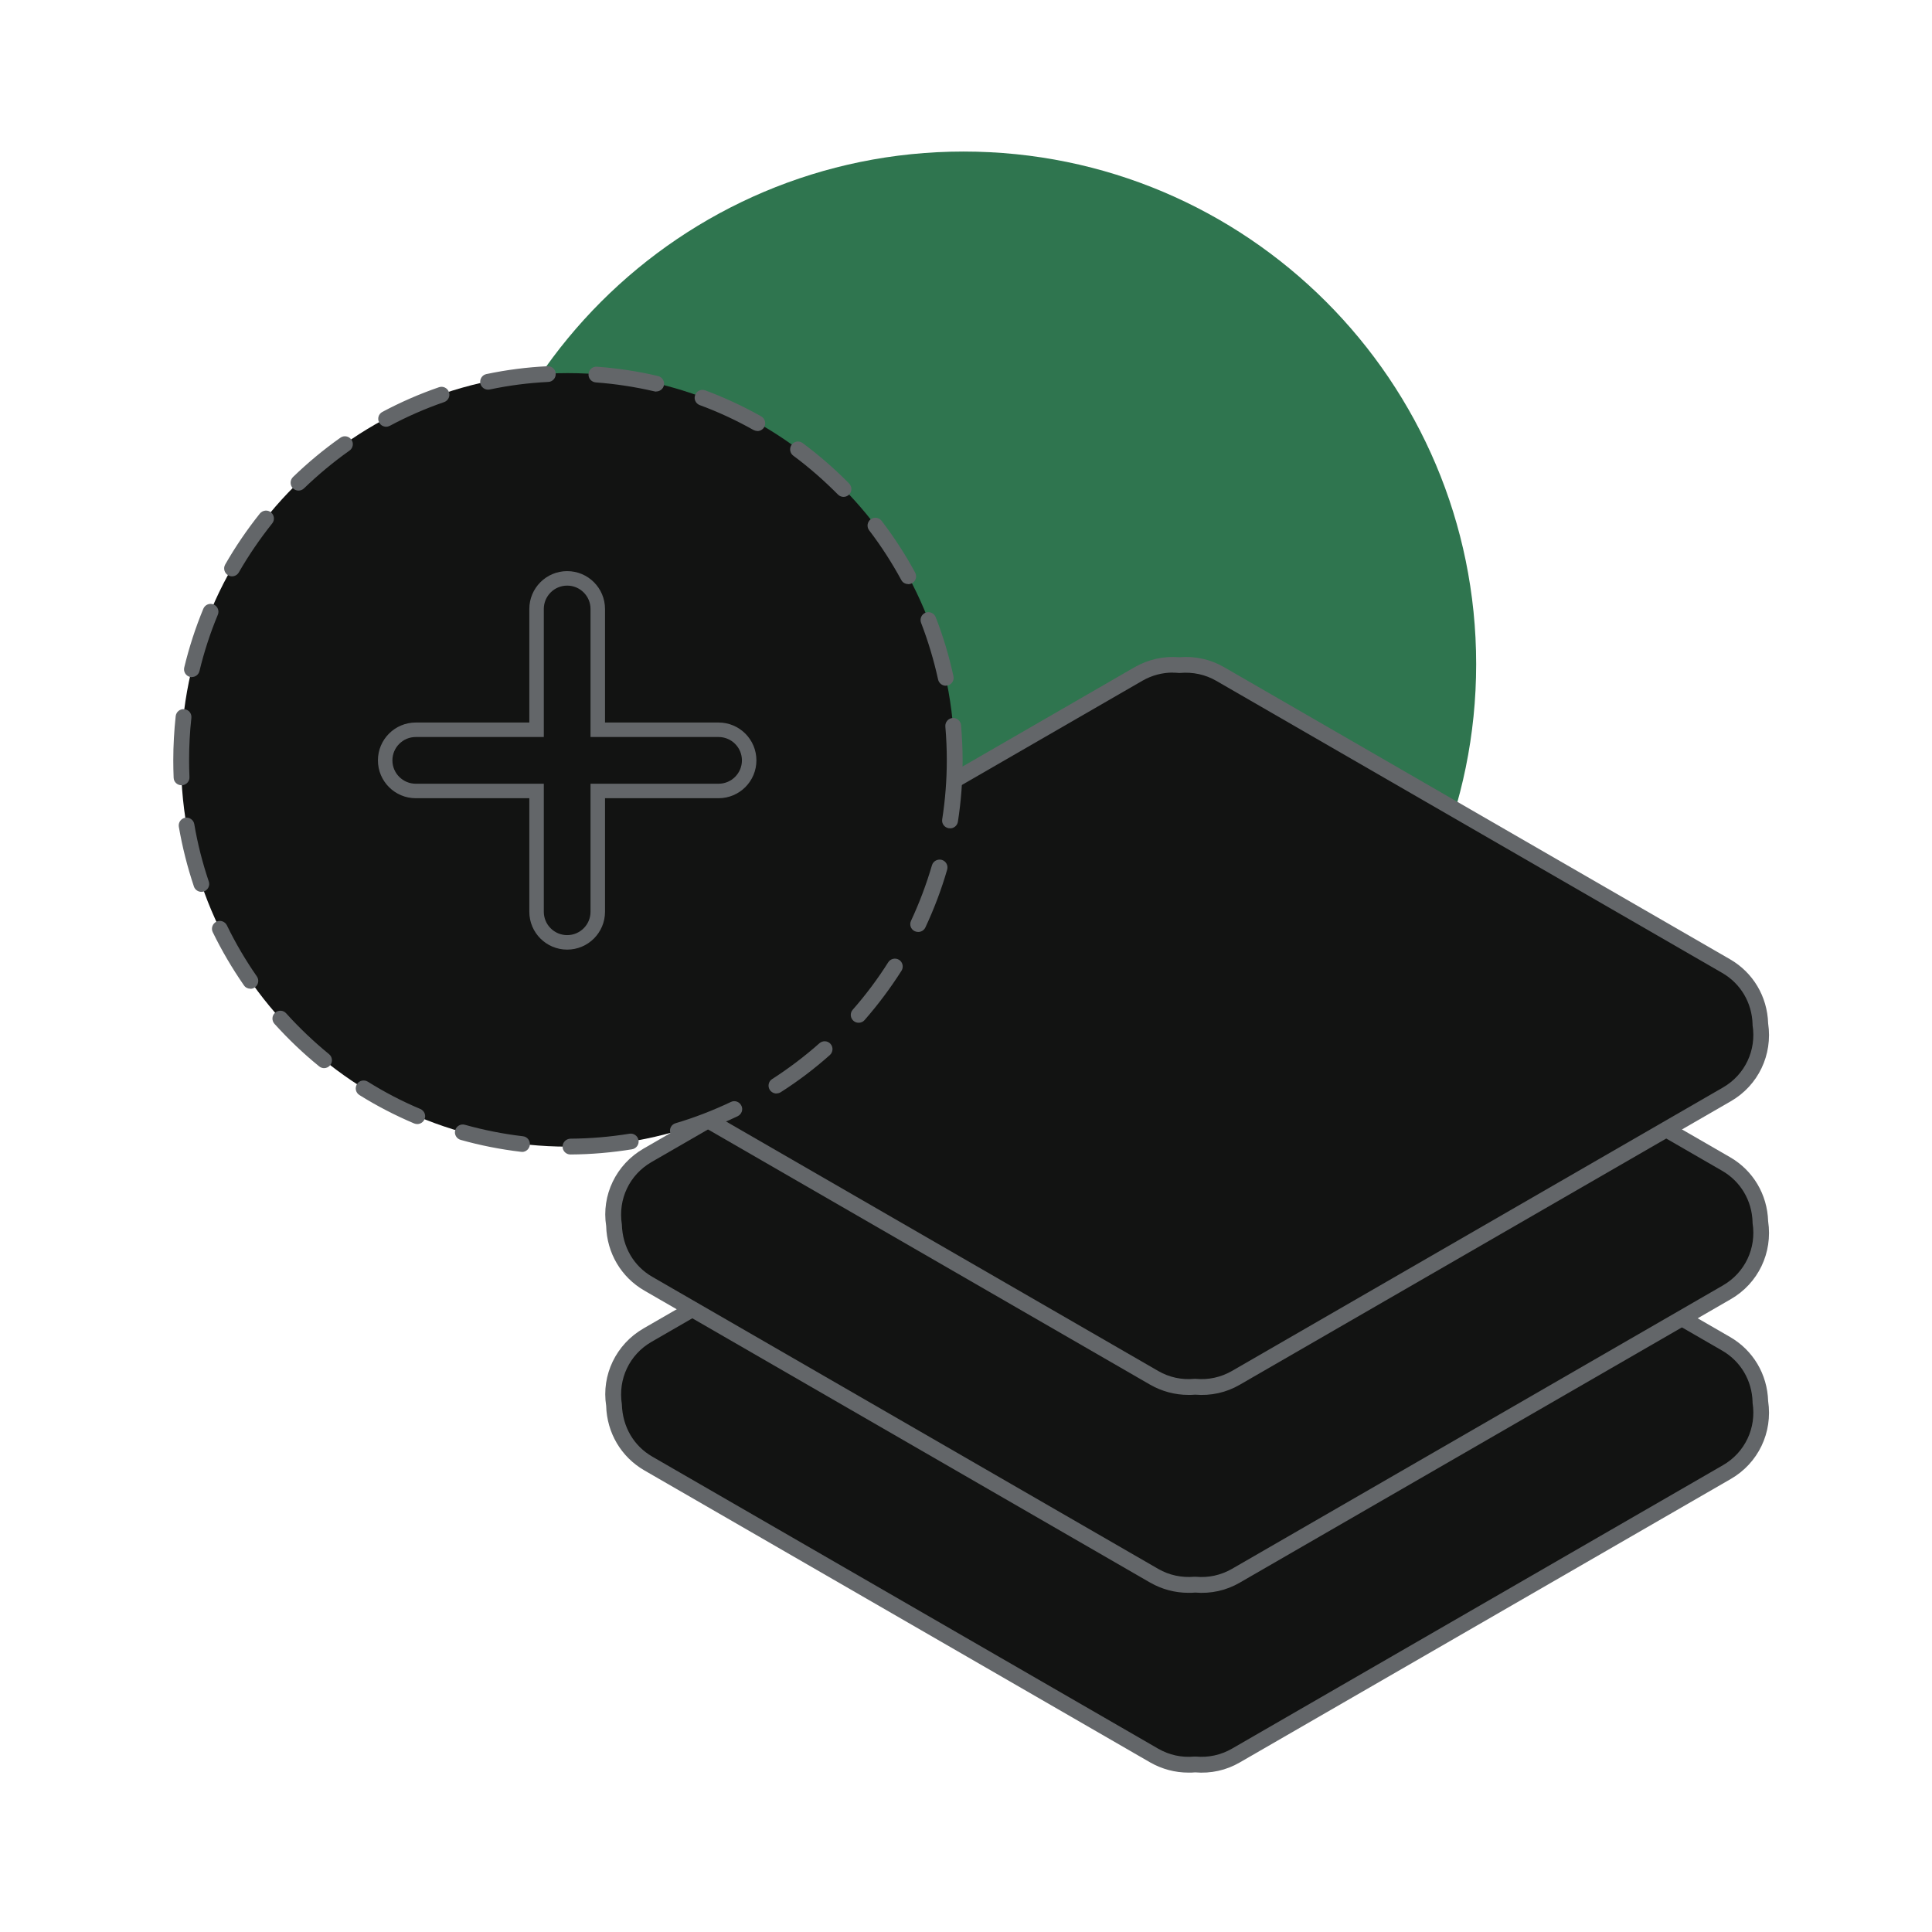
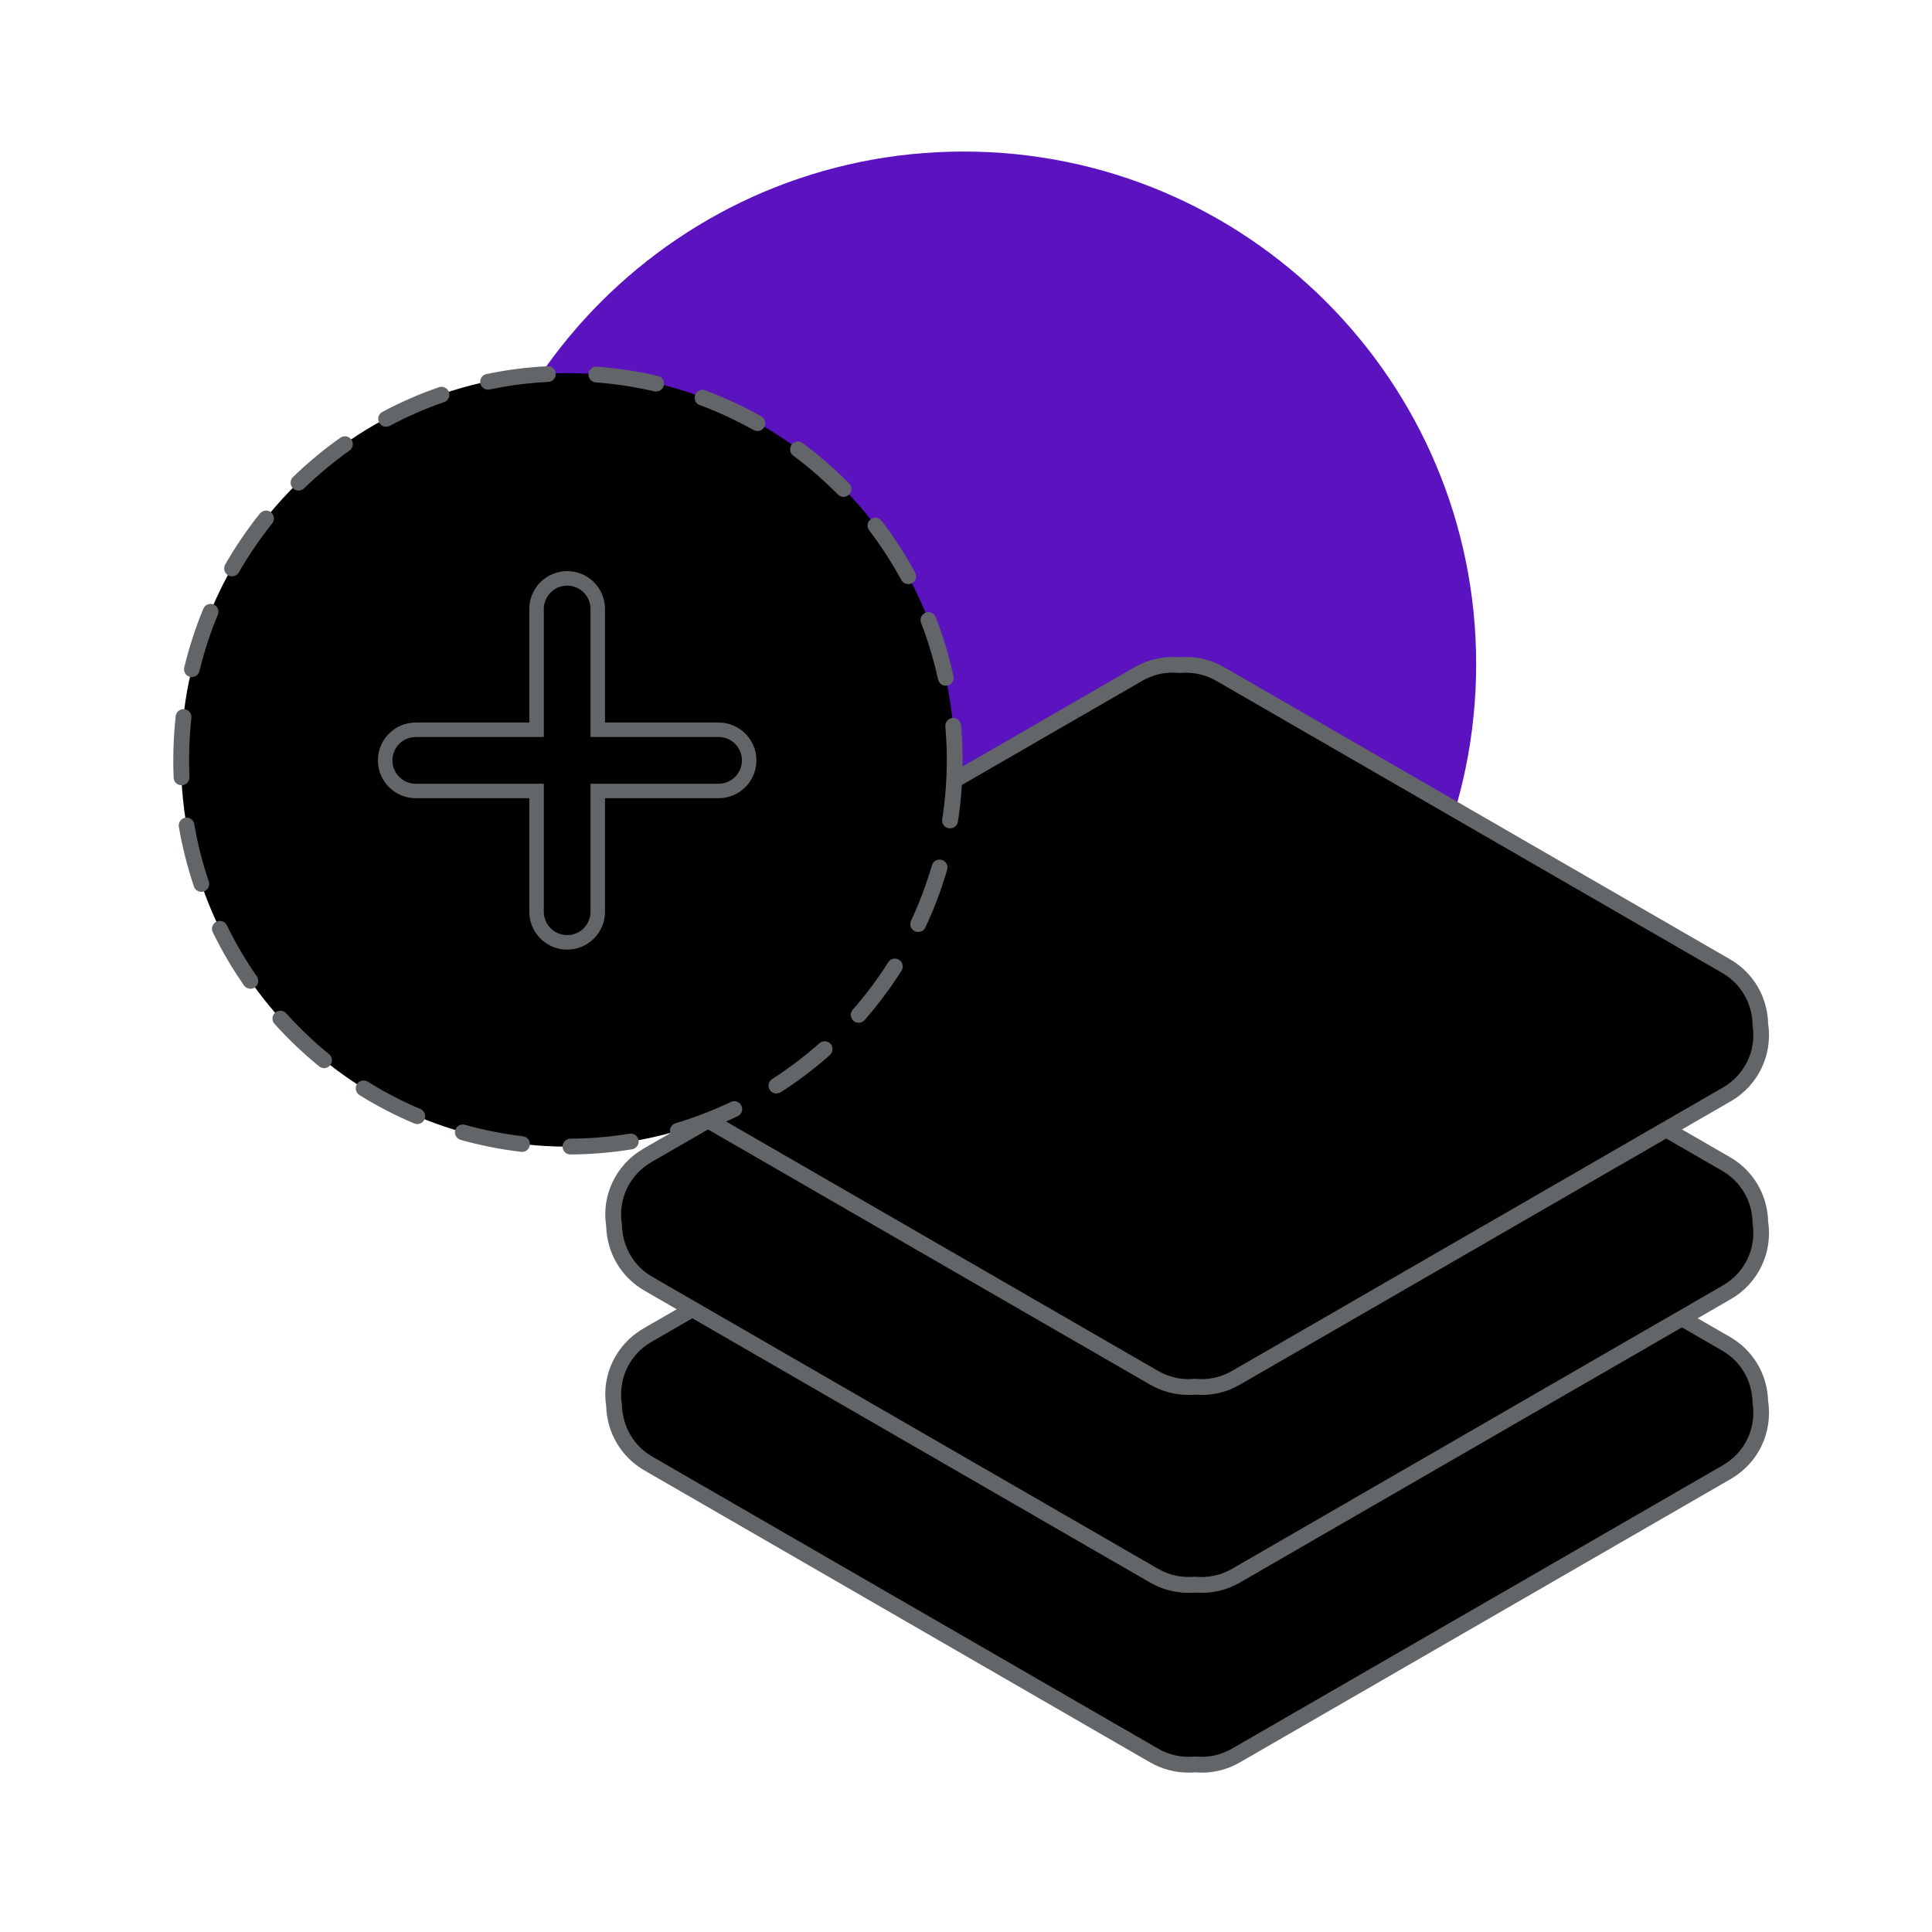
<svg xmlns="http://www.w3.org/2000/svg" width="160" height="160" viewBox="0 0 160 160" fill="none">
-   <path d="M79.8 97.45C103.245 97.45 122.25 78.445 122.25 55C122.25 31.556 103.245 12.55 79.8 12.55C56.356 12.55 37.35 31.556 37.35 55C37.35 78.445 56.356 97.45 79.8 97.45Z" fill="#2F754F" />
-   <path d="M145.78 116.08C145.73 114.16 144.73 112.31 142.95 111.28L101.05 87.09C99.99 86.48 98.81 86.25 97.68 86.36C96.55 86.26 95.37 86.48 94.31 87.09L53.64 110.57C51.54 111.78 50.51 114.13 50.87 116.4C50.92 118.32 51.92 120.17 53.7 121.2L95.6 145.39C96.66 146 97.84 146.23 98.97 146.12C100.1 146.22 101.28 146 102.34 145.39L143.01 121.91C145.11 120.7 146.14 118.35 145.78 116.08Z" fill="#121312" />
+   <path d="M79.8 97.45C103.245 97.45 122.25 78.445 122.25 55C122.25 31.556 103.245 12.55 79.8 12.55C56.356 12.55 37.35 31.556 37.35 55C37.35 78.445 56.356 97.45 79.8 97.45Z" fill="#5B13BF" />
+   <path d="M145.78 116.08C145.73 114.16 144.73 112.31 142.95 111.28L101.05 87.09C99.99 86.48 98.81 86.25 97.68 86.36C96.55 86.26 95.37 86.48 94.31 87.09L53.64 110.57C51.54 111.78 50.51 114.13 50.87 116.4C50.92 118.32 51.92 120.17 53.7 121.2L95.6 145.39C96.66 146 97.84 146.23 98.97 146.12C100.1 146.22 101.28 146 102.34 145.39L143.01 121.91C145.11 120.7 146.14 118.35 145.78 116.08Z" fill="#000000" />
  <path d="M98.42 146.8C97.31 146.8 96.23 146.51 95.26 145.96L53.36 121.77C51.44 120.66 50.26 118.66 50.2 116.42C49.8 113.88 51.01 111.33 53.3 110.01L93.97 86.53C95.09 85.88 96.37 85.6 97.67 85.71C98.97 85.6 100.25 85.88 101.37 86.53L143.27 110.72C145.18 111.82 146.36 113.8 146.43 116.03C146.82 118.64 145.61 121.17 143.34 122.48L102.67 145.96C101.55 146.61 100.28 146.89 98.97 146.78C98.79 146.8 98.61 146.8 98.43 146.8H98.42ZM97.13 86.98C96.25 86.98 95.39 87.21 94.62 87.65L53.95 111.13C52.13 112.18 51.17 114.21 51.5 116.29C51.55 118.16 52.49 119.75 54.02 120.63L95.92 144.82C96.82 145.34 97.85 145.57 98.91 145.47H98.97H99.03C100.08 145.57 101.11 145.34 102.02 144.82L142.69 121.34C144.51 120.29 145.47 118.26 145.14 116.18V116.1C145.09 114.32 144.15 112.73 142.62 111.85L100.72 87.66C99.82 87.14 98.79 86.92 97.73 87.01H97.67H97.61C97.45 86.99 97.29 86.99 97.13 86.99V86.98Z" fill="#636669" />
-   <path d="M145.78 101.19C145.73 99.27 144.73 97.42 142.95 96.39L101.05 72.2C99.99 71.59 98.81 71.36 97.68 71.47C96.55 71.37 95.37 71.59 94.31 72.2L53.64 95.68C51.54 96.89 50.51 99.24 50.87 101.51C50.92 103.43 51.92 105.28 53.7 106.31L95.6 130.5C96.66 131.11 97.84 131.34 98.97 131.23C100.1 131.33 101.28 131.11 102.34 130.5L143.01 107.02C145.11 105.81 146.14 103.46 145.78 101.19Z" fill="#121312" />
+   <path d="M145.78 101.19C145.73 99.27 144.73 97.42 142.95 96.39L101.05 72.2C99.99 71.59 98.81 71.36 97.68 71.47C96.55 71.37 95.37 71.59 94.31 72.2L53.64 95.68C51.54 96.89 50.51 99.24 50.87 101.51C50.92 103.43 51.92 105.28 53.7 106.31L95.6 130.5C96.66 131.11 97.84 131.34 98.97 131.23C100.1 131.33 101.28 131.11 102.34 130.5L143.01 107.02C145.11 105.81 146.14 103.46 145.78 101.19Z" fill="#000000" />
  <path d="M98.42 131.91C97.31 131.91 96.23 131.62 95.26 131.07L53.36 106.88C51.44 105.77 50.26 103.77 50.2 101.53C49.8 98.99 51.01 96.44 53.3 95.12L93.97 71.64C95.09 70.99 96.37 70.71 97.67 70.82C98.97 70.71 100.25 70.99 101.37 71.64L143.27 95.83C145.18 96.93 146.36 98.91 146.43 101.14C146.82 103.75 145.61 106.28 143.34 107.59L102.67 131.07C101.55 131.72 100.28 132 98.97 131.89C98.79 131.91 98.61 131.91 98.43 131.91H98.42ZM97.13 72.09C96.25 72.09 95.39 72.32 94.62 72.76L53.95 96.24C52.13 97.29 51.17 99.32 51.5 101.4C51.55 103.27 52.49 104.86 54.02 105.74L95.92 129.93C96.82 130.45 97.85 130.67 98.91 130.58H98.97H99.03C100.08 130.68 101.11 130.45 102.02 129.93L142.69 106.45C144.51 105.4 145.47 103.37 145.14 101.29V101.21C145.09 99.43 144.15 97.84 142.62 96.96L100.72 72.77C99.82 72.25 98.79 72.03 97.73 72.12H97.67H97.61C97.45 72.1 97.29 72.1 97.13 72.1V72.09Z" fill="#636669" />
-   <path d="M145.78 84.8C145.73 82.88 144.73 81.03 142.95 80L101.05 55.81C99.99 55.2 98.81 54.97 97.68 55.08C96.55 54.98 95.37 55.2 94.31 55.81L53.64 79.29C51.54 80.5 50.51 82.85 50.87 85.12C50.92 87.04 51.92 88.89 53.7 89.92L95.6 114.11C96.66 114.72 97.84 114.95 98.97 114.84C100.1 114.94 101.28 114.72 102.34 114.11L143.01 90.63C145.11 89.42 146.14 87.07 145.78 84.8Z" fill="#121312" />
+   <path d="M145.78 84.8C145.73 82.88 144.73 81.03 142.95 80L101.05 55.81C99.99 55.2 98.81 54.97 97.68 55.08C96.55 54.98 95.37 55.2 94.31 55.81L53.64 79.29C51.54 80.5 50.51 82.85 50.87 85.12C50.92 87.04 51.92 88.89 53.7 89.92L95.6 114.11C96.66 114.72 97.84 114.95 98.97 114.84C100.1 114.94 101.28 114.72 102.34 114.11L143.01 90.63C145.11 89.42 146.14 87.07 145.78 84.8Z" fill="#000000" />
  <path d="M98.42 115.52C97.31 115.52 96.23 115.23 95.26 114.68L53.36 90.49C51.44 89.38 50.26 87.38 50.2 85.14C49.8 82.6 51.01 80.05 53.3 78.73L93.97 55.25C95.09 54.61 96.37 54.32 97.67 54.43C98.97 54.32 100.25 54.6 101.37 55.25L143.27 79.44C145.18 80.54 146.36 82.52 146.43 84.75C146.82 87.36 145.61 89.89 143.34 91.2L102.67 114.68C101.55 115.33 100.28 115.61 98.97 115.5C98.79 115.52 98.61 115.52 98.43 115.52H98.42ZM97.13 55.7C96.25 55.7 95.39 55.93 94.62 56.37L53.95 79.85C52.13 80.9 51.17 82.93 51.5 85.01C51.55 86.88 52.49 88.47 54.02 89.35L95.92 113.54C96.82 114.06 97.85 114.29 98.91 114.19H98.97H99.03C100.08 114.29 101.11 114.06 102.02 113.54L142.69 90.06C144.51 89.01 145.47 86.98 145.14 84.9V84.82C145.09 83.04 144.15 81.45 142.62 80.57L100.72 56.38C99.82 55.86 98.79 55.64 97.73 55.73H97.67H97.61C97.45 55.71 97.29 55.71 97.13 55.71V55.7Z" fill="#636669" />
-   <path d="M47.02 94.96C64.71 94.96 79.05 80.62 79.05 62.93C79.05 45.24 64.71 30.9 47.02 30.9C29.33 30.9 14.99 45.24 14.99 62.93C14.99 80.62 29.33 94.96 47.02 94.96Z" fill="#121312" />
+   <path d="M47.02 94.96C64.71 94.96 79.05 80.62 79.05 62.93C79.05 45.24 64.71 30.9 47.02 30.9C29.33 30.9 14.99 45.24 14.99 62.93C14.99 80.62 29.33 94.96 47.02 94.96Z" fill="#000000" />
  <path d="M50.105 65.505L49.505 65.505L49.505 66.105L49.505 75.508C49.505 76.908 48.37 78.043 46.971 78.043C45.571 78.043 44.436 76.908 44.436 75.508L44.436 66.105L44.436 65.505L43.836 65.505L34.433 65.505C33.033 65.505 31.898 64.37 31.898 62.971C31.898 61.571 33.033 60.436 34.433 60.436L43.836 60.436L44.436 60.436L44.436 59.836L44.436 50.433C44.436 49.033 45.571 47.898 46.971 47.898C48.37 47.898 49.505 49.033 49.505 50.433L49.505 59.836L49.505 60.436L50.105 60.436L59.508 60.436C60.908 60.436 62.043 61.571 62.043 62.971C62.043 64.37 60.908 65.505 59.508 65.505L50.105 65.505Z" stroke="#636669" stroke-width="1.2" />
  <path d="M47.24 95.61C46.88 95.61 46.59 95.32 46.59 94.96C46.59 94.6 46.88 94.31 47.24 94.3C48.88 94.29 50.52 94.15 52.13 93.89C52.48 93.83 52.82 94.07 52.88 94.43C52.94 94.78 52.7 95.12 52.34 95.18C50.67 95.45 48.96 95.6 47.25 95.61H47.24ZM43.24 95.39C43.24 95.39 43.19 95.39 43.16 95.39C41.47 95.19 39.78 94.86 38.15 94.4C37.8 94.3 37.6 93.94 37.7 93.6C37.8 93.25 38.16 93.05 38.5 93.15C40.07 93.59 41.69 93.91 43.31 94.1C43.67 94.14 43.92 94.47 43.88 94.82C43.84 95.15 43.56 95.4 43.23 95.4L43.24 95.39ZM56.13 94.3C55.85 94.3 55.59 94.12 55.51 93.83C55.41 93.48 55.6 93.12 55.95 93.02C57.51 92.56 59.05 91.96 60.53 91.26C60.85 91.1 61.24 91.24 61.4 91.57C61.56 91.89 61.42 92.28 61.09 92.44C59.56 93.17 57.95 93.79 56.32 94.27C56.26 94.29 56.2 94.3 56.13 94.3ZM34.55 93.09C34.47 93.09 34.38 93.07 34.3 93.04C32.74 92.38 31.21 91.59 29.77 90.69C29.46 90.5 29.37 90.1 29.56 89.79C29.75 89.48 30.15 89.39 30.46 89.58C31.85 90.45 33.31 91.21 34.81 91.84C35.14 91.98 35.3 92.36 35.16 92.69C35.05 92.94 34.81 93.09 34.56 93.09H34.55ZM64.3 90.56C64.09 90.56 63.88 90.45 63.75 90.26C63.56 89.96 63.64 89.55 63.95 89.36C65.32 88.48 66.64 87.48 67.86 86.4C68.13 86.16 68.54 86.18 68.78 86.45C69.02 86.72 68.99 87.13 68.73 87.37C67.46 88.5 66.09 89.54 64.66 90.45C64.55 90.52 64.43 90.55 64.31 90.55L64.3 90.56ZM26.84 88.46C26.7 88.46 26.55 88.41 26.43 88.31C25.11 87.24 23.87 86.05 22.73 84.79C22.49 84.52 22.51 84.11 22.78 83.87C23.05 83.63 23.46 83.65 23.7 83.92C24.79 85.13 25.99 86.27 27.25 87.3C27.53 87.53 27.57 87.94 27.34 88.22C27.21 88.38 27.02 88.46 26.83 88.46H26.84ZM71.11 84.7C70.96 84.7 70.8 84.65 70.68 84.54C70.41 84.3 70.38 83.89 70.62 83.62C71.7 82.39 72.69 81.07 73.56 79.69C73.75 79.39 74.16 79.3 74.46 79.49C74.76 79.68 74.85 80.09 74.66 80.39C73.75 81.82 72.72 83.2 71.6 84.48C71.47 84.63 71.29 84.7 71.11 84.7ZM20.73 81.88C20.52 81.88 20.32 81.78 20.2 81.6C19.23 80.2 18.36 78.72 17.62 77.2C17.46 76.88 17.6 76.49 17.92 76.33C18.24 76.17 18.63 76.31 18.79 76.63C19.5 78.1 20.34 79.52 21.27 80.86C21.48 81.16 21.4 81.56 21.11 81.77C21 81.85 20.87 81.89 20.74 81.89L20.73 81.88ZM76.04 77.18C75.95 77.18 75.85 77.16 75.76 77.12C75.43 76.97 75.29 76.58 75.45 76.25C76.14 74.77 76.72 73.23 77.18 71.66C77.28 71.31 77.65 71.12 77.99 71.21C78.34 71.31 78.54 71.67 78.44 72.02C77.97 73.65 77.36 75.26 76.64 76.8C76.53 77.04 76.29 77.18 76.05 77.18H76.04ZM16.68 73.86C16.41 73.86 16.15 73.69 16.06 73.42C15.52 71.81 15.1 70.15 14.81 68.47C14.75 68.12 14.99 67.78 15.34 67.72C15.69 67.66 16.03 67.9 16.09 68.25C16.36 69.86 16.77 71.46 17.29 73C17.41 73.34 17.22 73.71 16.88 73.83C16.81 73.85 16.74 73.86 16.67 73.86H16.68ZM78.67 68.59C78.67 68.59 78.6 68.59 78.57 68.59C78.21 68.53 77.97 68.2 78.03 67.85C78.28 66.24 78.41 64.6 78.41 62.96C78.41 62.03 78.37 61.09 78.29 60.17C78.26 59.81 78.52 59.5 78.88 59.46C79.24 59.43 79.55 59.69 79.59 60.05C79.67 61.01 79.72 61.99 79.72 62.96C79.72 64.66 79.59 66.38 79.33 68.05C79.28 68.37 79 68.6 78.69 68.6L78.67 68.59ZM15.03 65.03C14.68 65.03 14.39 64.76 14.38 64.41C14.36 63.93 14.35 63.44 14.35 62.96C14.35 61.74 14.42 60.52 14.55 59.31C14.59 58.95 14.91 58.69 15.27 58.73C15.63 58.77 15.89 59.09 15.85 59.45C15.72 60.61 15.66 61.78 15.66 62.95C15.66 63.42 15.67 63.88 15.69 64.35C15.71 64.71 15.43 65.01 15.07 65.03C15.07 65.03 15.05 65.03 15.04 65.03H15.03ZM78.33 56.79C78.03 56.79 77.76 56.58 77.69 56.28C77.34 54.69 76.87 53.11 76.28 51.58C76.15 51.24 76.32 50.87 76.65 50.74C76.98 50.61 77.36 50.78 77.49 51.11C78.11 52.69 78.6 54.34 78.96 56C79.04 56.35 78.81 56.7 78.46 56.77C78.41 56.78 78.37 56.78 78.32 56.78L78.33 56.79ZM15.89 56.08C15.84 56.08 15.79 56.08 15.74 56.06C15.39 55.98 15.17 55.62 15.26 55.27C15.66 53.61 16.19 51.98 16.84 50.41C16.98 50.08 17.36 49.92 17.69 50.06C18.02 50.2 18.18 50.58 18.04 50.91C17.41 52.42 16.9 53.99 16.52 55.57C16.45 55.87 16.18 56.07 15.89 56.07V56.08ZM75.21 48.37C74.98 48.37 74.75 48.25 74.64 48.03C73.86 46.6 72.97 45.21 71.98 43.92C71.76 43.63 71.82 43.23 72.1 43.01C72.39 42.79 72.79 42.85 73.01 43.13C74.04 44.48 74.98 45.92 75.79 47.42C75.96 47.74 75.84 48.13 75.53 48.3C75.43 48.35 75.32 48.38 75.22 48.38L75.21 48.37ZM19.21 47.73C19.1 47.73 18.99 47.7 18.89 47.64C18.58 47.46 18.47 47.06 18.65 46.75C19.49 45.28 20.46 43.86 21.52 42.53C21.75 42.25 22.16 42.2 22.44 42.43C22.72 42.66 22.77 43.07 22.54 43.35C21.52 44.63 20.59 45.99 19.78 47.4C19.66 47.61 19.44 47.73 19.21 47.73ZM69.86 41.15C69.69 41.15 69.52 41.08 69.4 40.96C68.25 39.8 67.01 38.71 65.7 37.74C65.41 37.53 65.35 37.12 65.56 36.83C65.77 36.54 66.18 36.48 66.47 36.69C67.83 37.7 69.13 38.83 70.32 40.04C70.57 40.3 70.57 40.71 70.32 40.96C70.19 41.08 70.03 41.15 69.86 41.15ZM24.72 40.63C24.55 40.63 24.38 40.56 24.25 40.43C24 40.17 24.01 39.76 24.26 39.51C25.48 38.33 26.8 37.23 28.19 36.25C28.48 36.04 28.89 36.11 29.1 36.41C29.31 36.7 29.24 37.11 28.94 37.32C27.61 38.26 26.34 39.32 25.17 40.45C25.04 40.57 24.88 40.63 24.72 40.63ZM62.72 35.69C62.61 35.69 62.5 35.66 62.4 35.61C60.98 34.81 59.48 34.11 57.95 33.55C57.61 33.42 57.44 33.05 57.57 32.71C57.69 32.37 58.07 32.2 58.41 32.33C60 32.92 61.56 33.65 63.04 34.48C63.35 34.66 63.46 35.05 63.29 35.37C63.17 35.58 62.95 35.7 62.72 35.7V35.69ZM31.98 35.34C31.75 35.34 31.52 35.22 31.4 34.99C31.23 34.67 31.35 34.28 31.67 34.11C33.17 33.31 34.75 32.62 36.35 32.07C36.69 31.95 37.06 32.13 37.18 32.47C37.3 32.81 37.12 33.18 36.78 33.3C35.24 33.83 33.73 34.49 32.29 35.26C32.19 35.31 32.09 35.34 31.98 35.34ZM54.34 32.43C54.34 32.43 54.24 32.43 54.19 32.41C52.6 32.04 50.97 31.79 49.34 31.67C48.98 31.64 48.71 31.33 48.74 30.97C48.77 30.61 49.07 30.34 49.44 30.37C51.14 30.49 52.84 30.75 54.49 31.14C54.84 31.22 55.06 31.57 54.98 31.92C54.91 32.22 54.64 32.42 54.35 32.42L54.34 32.43ZM40.42 32.27C40.12 32.27 39.85 32.06 39.78 31.75C39.71 31.4 39.93 31.05 40.28 30.98C41.94 30.63 43.64 30.41 45.34 30.33C45.71 30.31 46.01 30.59 46.02 30.95C46.04 31.31 45.76 31.62 45.4 31.63C43.77 31.71 42.13 31.92 40.54 32.26C40.49 32.26 40.45 32.27 40.41 32.27H40.42Z" fill="#636669" />
</svg>
